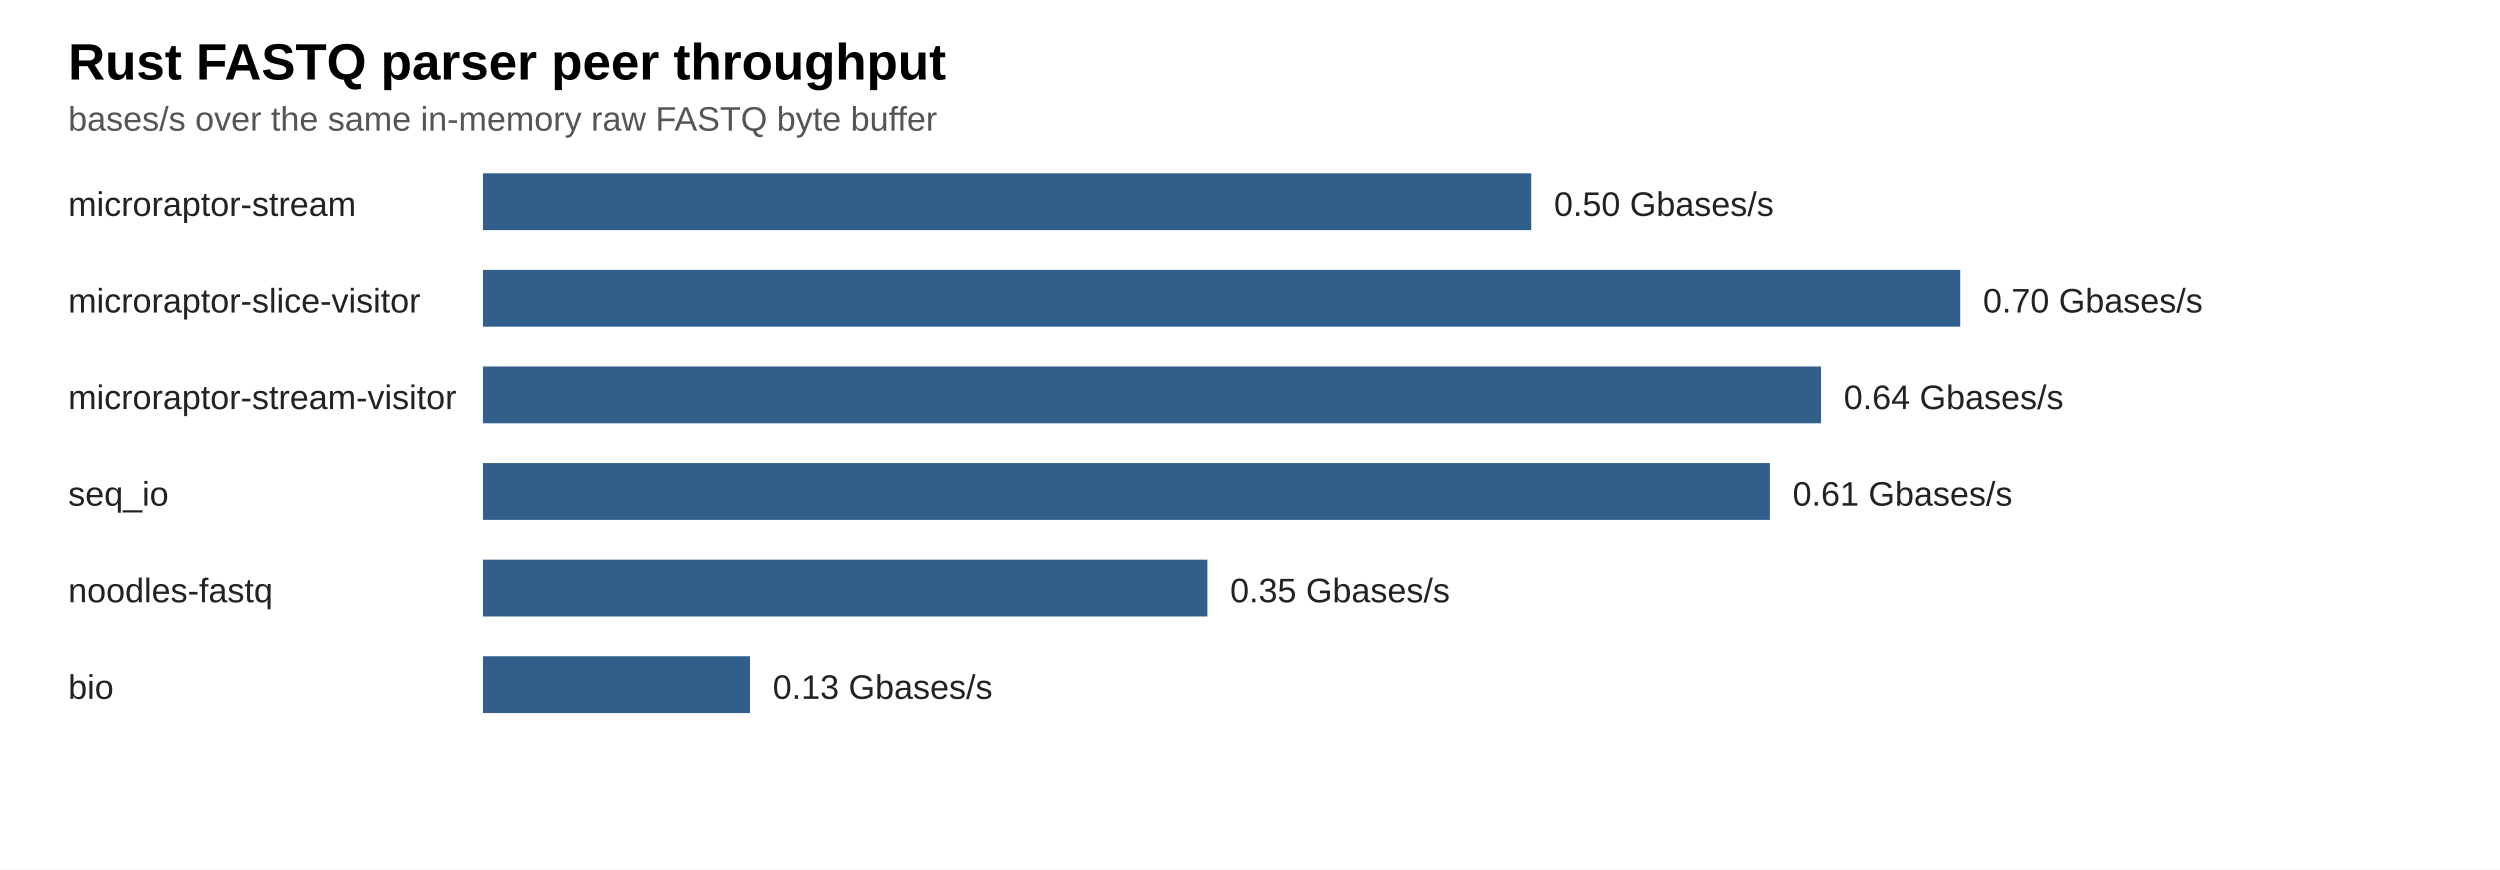
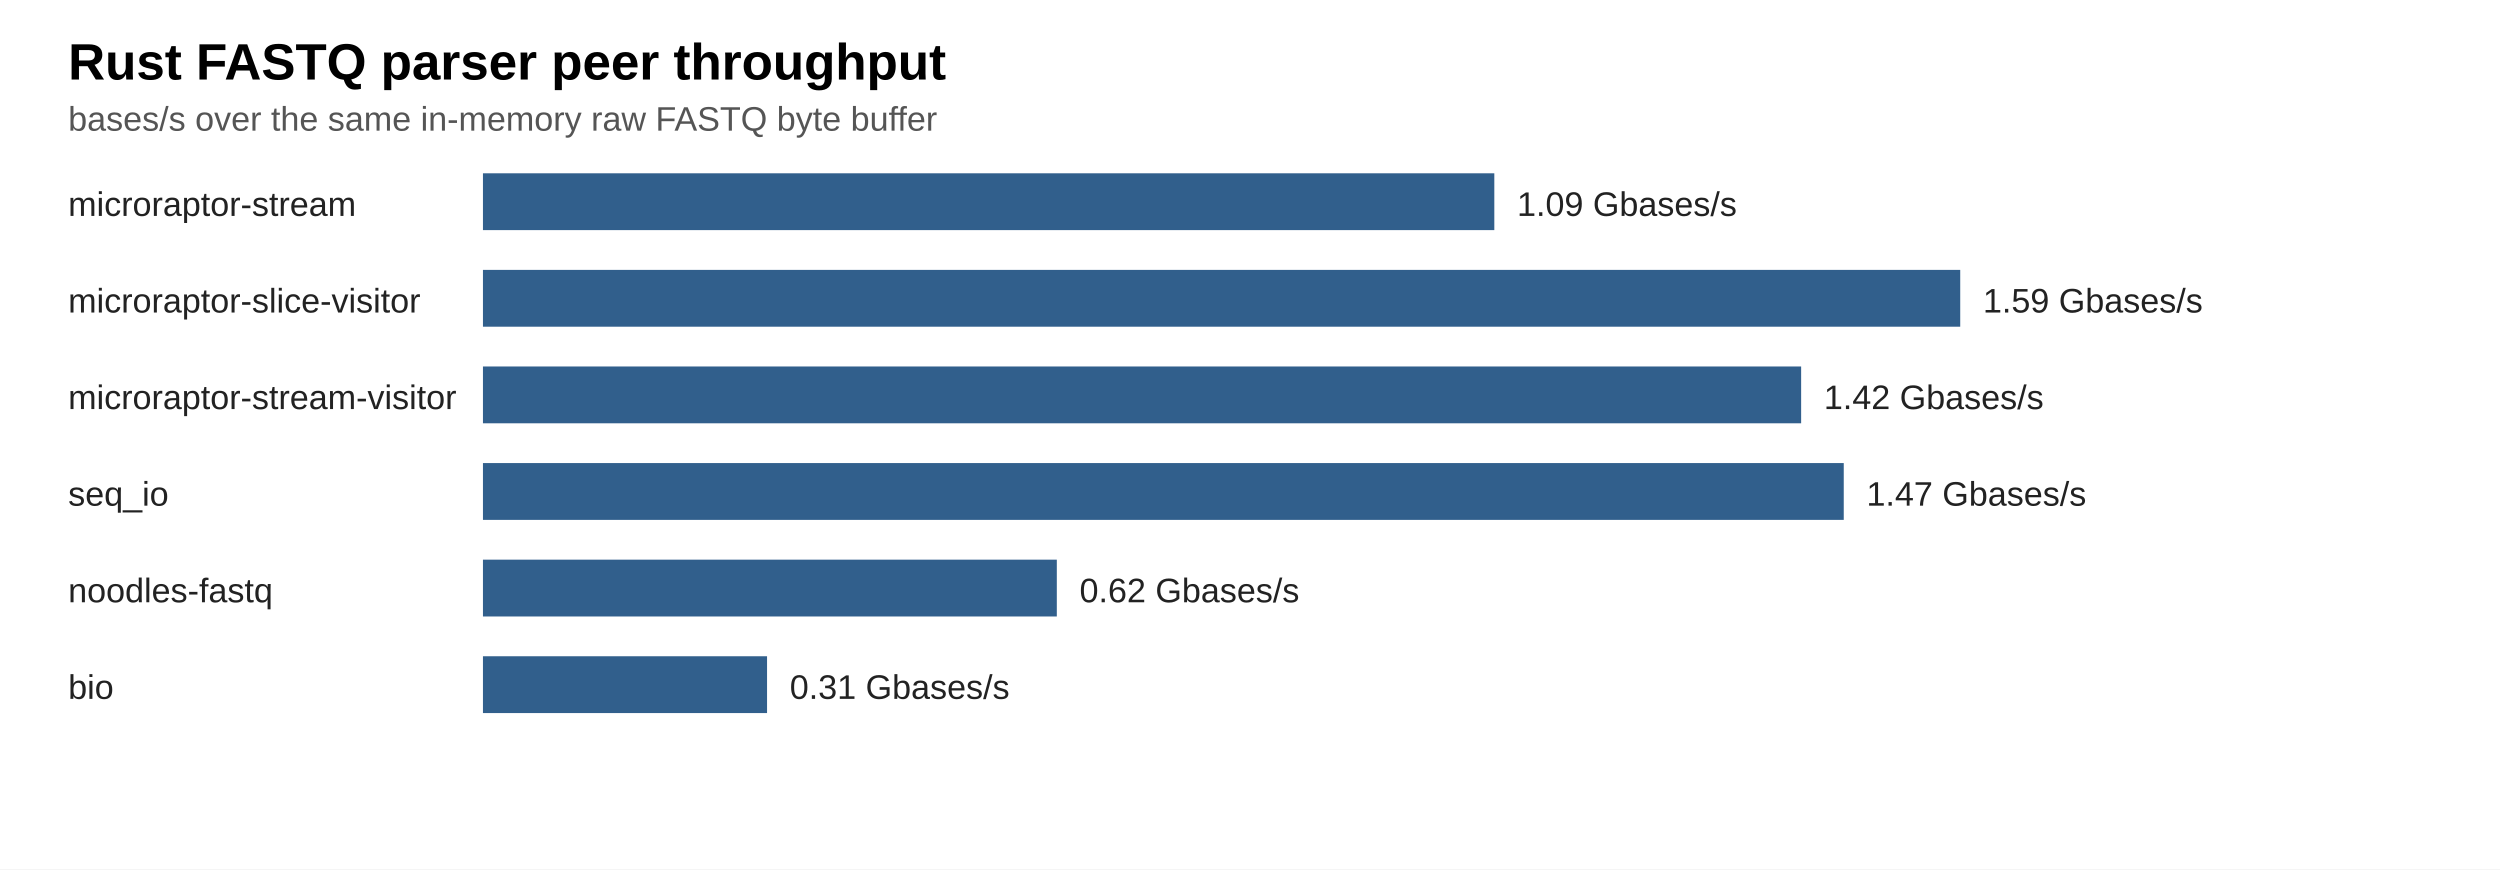
<svg xmlns="http://www.w3.org/2000/svg" width="880" height="306" viewBox="0 0 880 306">
  <rect width="100%" height="100%" fill="white" />
  <text x="24" y="28" font-family="Arial, sans-serif" font-size="18" font-weight="700">Rust FASTQ parser peer throughput</text>
  <text x="24" y="46" font-family="Arial, sans-serif" font-size="12" fill="#555">bases/s over the same in-memory raw FASTQ byte buffer</text>
  <text x="24" y="76" font-family="Arial, sans-serif" font-size="12" fill="#222">microraptor-stream</text>
-   <rect x="170" y="61" width="369" height="20" fill="#315f8c" />
-   <text x="547" y="76" font-family="Arial, sans-serif" font-size="12" fill="#222">0.50 Gbases/s</text>
+   <rect x="170" y="61" width="356" height="20" fill="#315f8c" />
+   <text x="534" y="76" font-family="Arial, sans-serif" font-size="12" fill="#222">1.09 Gbases/s</text>
  <text x="24" y="110" font-family="Arial, sans-serif" font-size="12" fill="#222">microraptor-slice-visitor</text>
  <rect x="170" y="95" width="520" height="20" fill="#315f8c" />
-   <text x="698" y="110" font-family="Arial, sans-serif" font-size="12" fill="#222">0.70 Gbases/s</text>
+   <text x="698" y="110" font-family="Arial, sans-serif" font-size="12" fill="#222">1.59 Gbases/s</text>
  <text x="24" y="144" font-family="Arial, sans-serif" font-size="12" fill="#222">microraptor-stream-visitor</text>
-   <rect x="170" y="129" width="471" height="20" fill="#315f8c" />
-   <text x="649" y="144" font-family="Arial, sans-serif" font-size="12" fill="#222">0.64 Gbases/s</text>
+   <rect x="170" y="129" width="464" height="20" fill="#315f8c" />
+   <text x="642" y="144" font-family="Arial, sans-serif" font-size="12" fill="#222">1.42 Gbases/s</text>
  <text x="24" y="178" font-family="Arial, sans-serif" font-size="12" fill="#222">seq_io</text>
-   <rect x="170" y="163" width="453" height="20" fill="#315f8c" />
-   <text x="631" y="178" font-family="Arial, sans-serif" font-size="12" fill="#222">0.61 Gbases/s</text>
+   <rect x="170" y="163" width="479" height="20" fill="#315f8c" />
+   <text x="657" y="178" font-family="Arial, sans-serif" font-size="12" fill="#222">1.47 Gbases/s</text>
  <text x="24" y="212" font-family="Arial, sans-serif" font-size="12" fill="#222">noodles-fastq</text>
-   <rect x="170" y="197" width="255" height="20" fill="#315f8c" />
-   <text x="433" y="212" font-family="Arial, sans-serif" font-size="12" fill="#222">0.35 Gbases/s</text>
+   <rect x="170" y="197" width="202" height="20" fill="#315f8c" />
+   <text x="380" y="212" font-family="Arial, sans-serif" font-size="12" fill="#222">0.62 Gbases/s</text>
  <text x="24" y="246" font-family="Arial, sans-serif" font-size="12" fill="#222">bio</text>
-   <rect x="170" y="231" width="94" height="20" fill="#315f8c" />
-   <text x="272" y="246" font-family="Arial, sans-serif" font-size="12" fill="#222">0.13 Gbases/s</text>
+   <rect x="170" y="231" width="100" height="20" fill="#315f8c" />
+   <text x="278" y="246" font-family="Arial, sans-serif" font-size="12" fill="#222">0.31 Gbases/s</text>
</svg>
